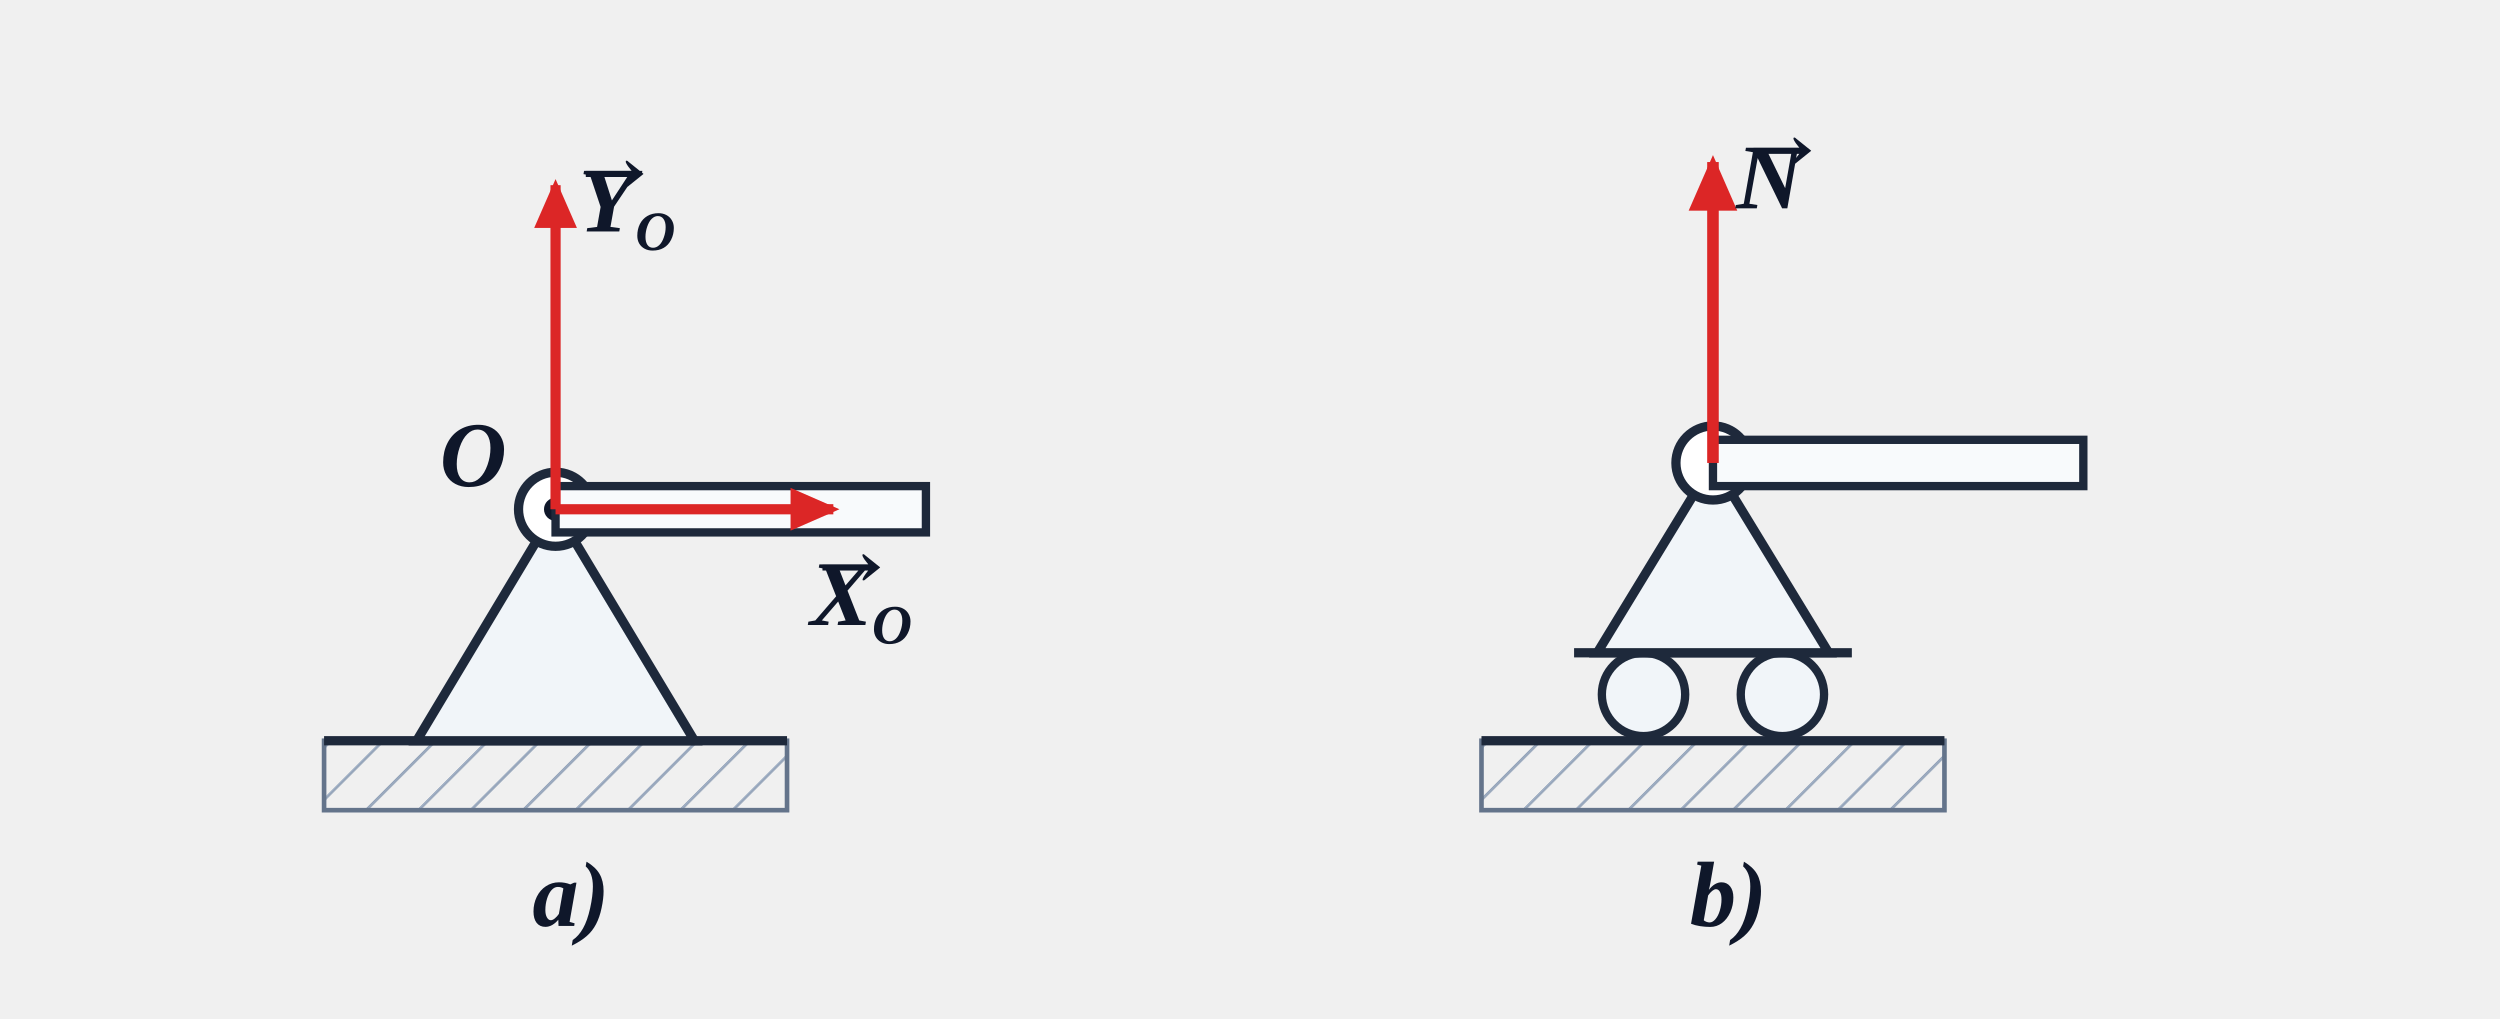
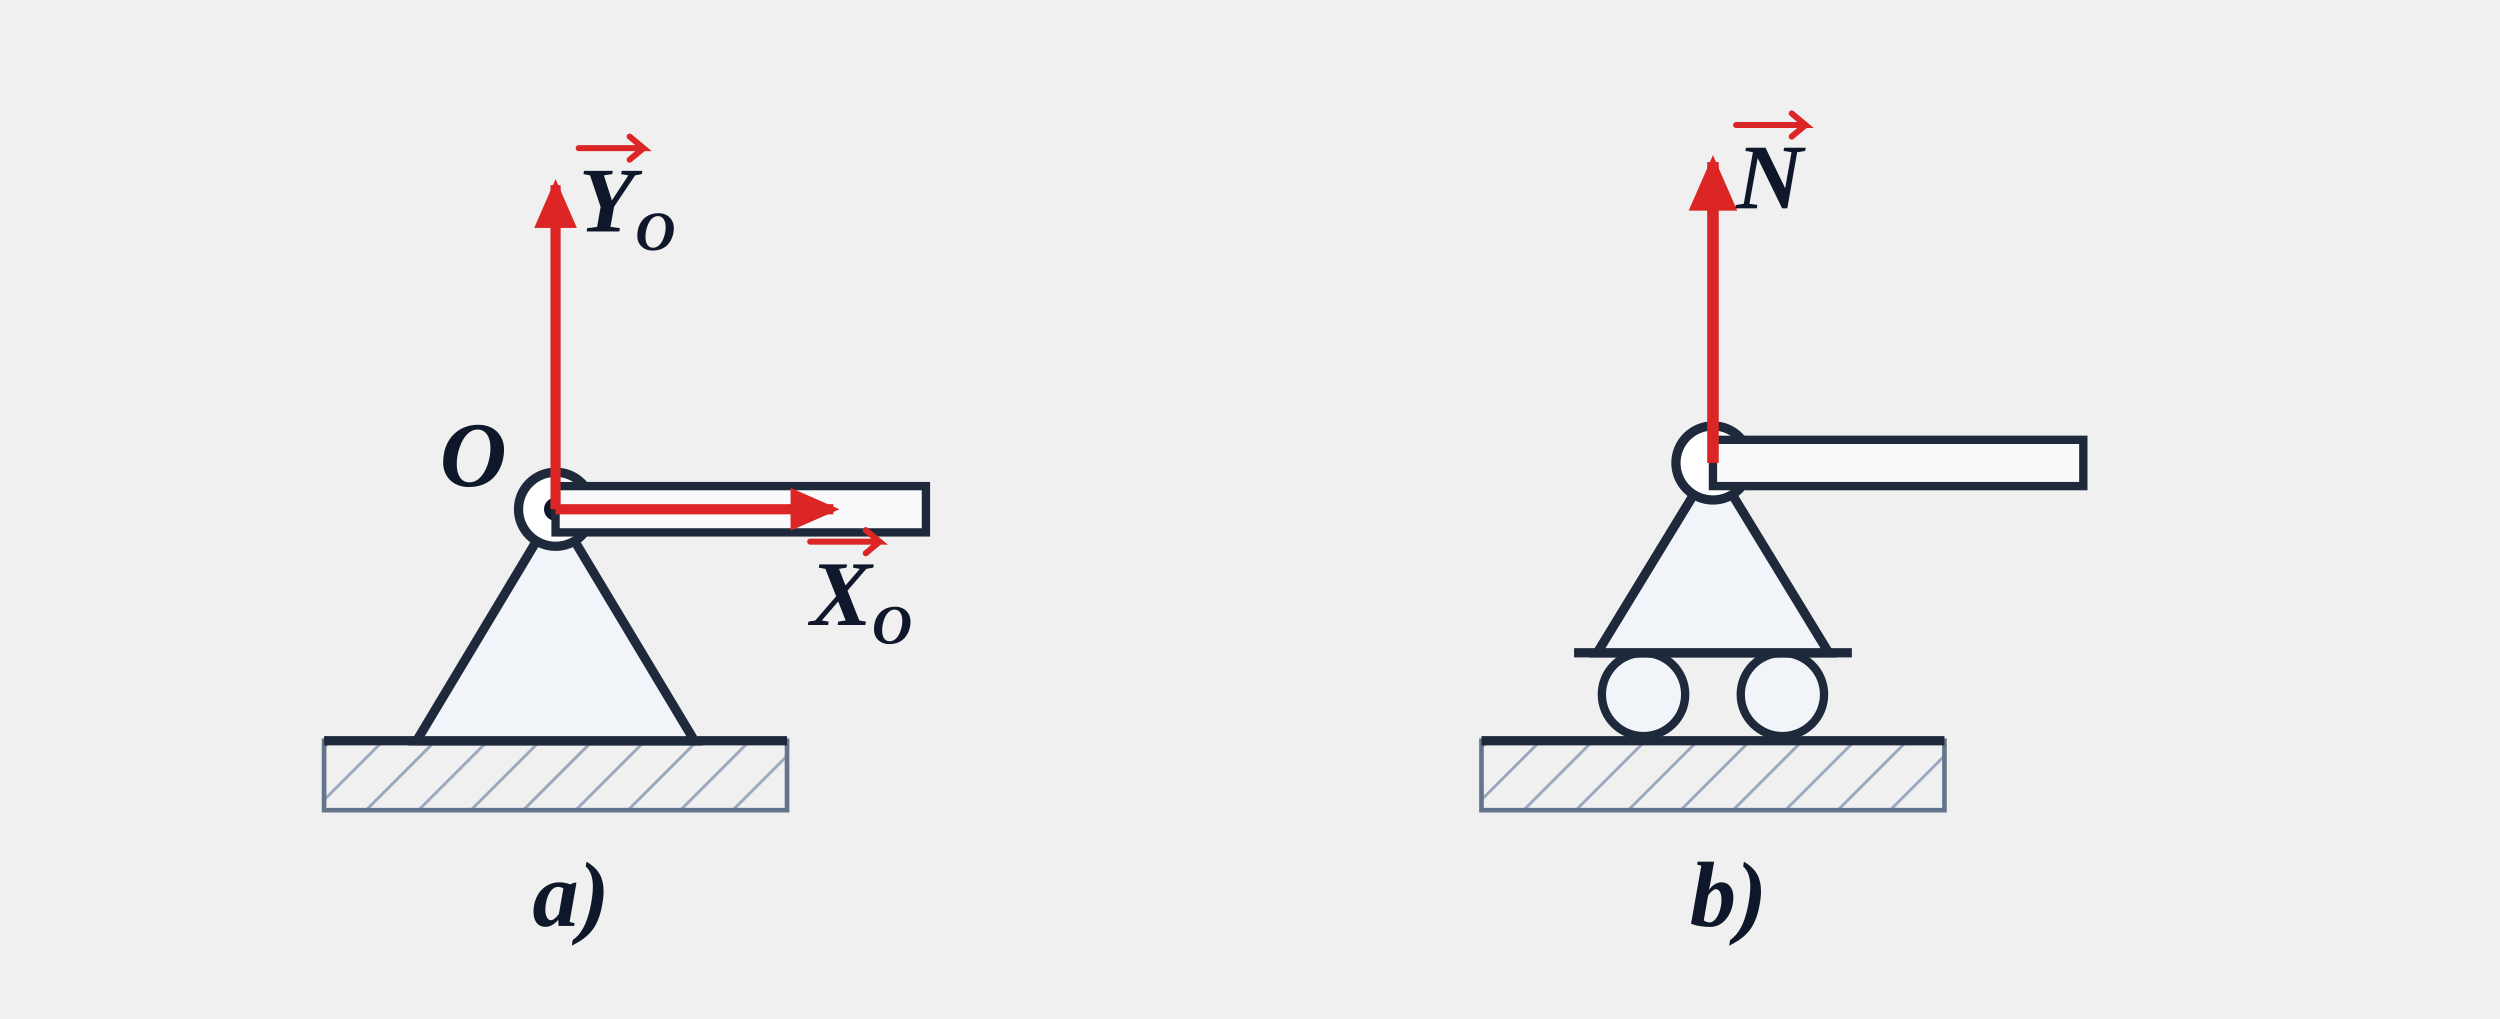
<svg xmlns="http://www.w3.org/2000/svg" viewBox="0 0 540 220" width="100%" height="100%">
  <defs>
    <marker id="arrow" viewBox="0 0 10 10" refX="7" refY="5" markerWidth="6" markerHeight="6" orient="auto-start-reverse">
      <path d="M 0 1.5 L 8 5 L 0 8.5 z" fill="#1e293b" />
    </marker>
    <marker id="arrow-blue" viewBox="0 0 10 10" refX="7" refY="5" markerWidth="6" markerHeight="6" orient="auto-start-reverse">
      <path d="M 0 1.5 L 8 5 L 0 8.5 z" fill="#2563eb" />
    </marker>
    <marker id="arrow-red" viewBox="0 0 10 10" refX="7" refY="5" markerWidth="6" markerHeight="6" orient="auto-start-reverse">
      <path d="M 0 1.5 L 8 5 L 0 8.5 z" fill="#dc2626" />
    </marker>
    <pattern id="hatch" width="8" height="8" patternTransform="rotate(45 0 0)" patternUnits="userSpaceOnUse">
      <line x1="0" y1="0" x2="0" y2="8" stroke="#94a3b8" stroke-width="1.2" />
    </pattern>
  </defs>
  <style>
-     text { font-family: 'Times New Roman', serif; }
+     text { font-family: 'Times New Roman', 'Cambria Math', serif; }
    .lbl { font-size: 18px; font-style: italic; fill: #0f172a; }
-     .lbl-sub { font-size: 14px; font-style: italic; fill: #0f172a; }
    .lbl-bold { font-size: 20px; font-style: italic; font-weight: bold; fill: #0f172a; }
    .vec { stroke: #2563eb; stroke-width: 2.2; }
    .axis { stroke: #64748b; stroke-width: 1.2; stroke-dasharray: 5,3; }
    .solid { stroke: #1e293b; stroke-width: 1.8; fill: #f8fafc; }
  </style>
  <g transform="translate(30, 20)">
    <rect x="40" y="140" width="100" height="15" fill="url(#hatch)" stroke="#64748b" />
    <line x1="40" y1="140" x2="140" y2="140" stroke="#1e293b" stroke-width="2" />
    <polygon points="90,90 60,140 120,140" fill="#f1f5f9" stroke="#1e293b" stroke-width="2" />
    <circle cx="90" cy="90" r="8" fill="#ffffff" stroke="#1e293b" stroke-width="2" />
    <circle cx="90" cy="90" r="2.5" fill="#0f172a" />
    <rect x="90" y="85" width="80" height="10" fill="#f8fafc" stroke="#1e293b" stroke-width="1.8" />
    <text x="65" y="85" class="lbl-bold">O</text>
    <line x1="90" y1="90" x2="150" y2="90" stroke="#dc2626" stroke-width="2.2" marker-end="url(#arrow-red)" />
-     <text x="145" y="115" class="lbl-bold" fill="#dc2626">X⃗<tspan font-size="12" dy="4">O</tspan>
-     </text>
+     <g>
+       <text x="145" y="115" class="lbl-bold" fill="#dc2626">X<tspan font-size="12" dy="4">O</tspan>
+       </text>
+       <path d="M 145 97 h 15 l -3 -2.5 m 3 2.5 l -3 2.5" fill="none" stroke="#dc2626" stroke-width="1.3" stroke-linecap="round" />
+     </g>
    <line x1="90" y1="90" x2="90" y2="20" stroke="#dc2626" stroke-width="2.2" marker-end="url(#arrow-red)" />
-     <text x="95" y="30" class="lbl-bold" fill="#dc2626">Y⃗<tspan font-size="12" dy="4">O</tspan>
-     </text>
+     <g>
+       <text x="95" y="30" class="lbl-bold" fill="#dc2626">Y<tspan font-size="12" dy="4">O</tspan>
+       </text>
+       <path d="M 95 12 h 14 l -3 -2.5 m 3 2.5 l -3 2.5" fill="none" stroke="#dc2626" stroke-width="1.3" stroke-linecap="round" />
+     </g>
    <text x="85" y="180" class="lbl-bold">a)</text>
  </g>
  <g transform="translate(280, 20)">
    <rect x="40" y="140" width="100" height="15" fill="url(#hatch)" stroke="#64748b" />
    <line x1="40" y1="140" x2="140" y2="140" stroke="#1e293b" stroke-width="2" />
    <circle cx="75" cy="130" r="9" fill="#f1f5f9" stroke="#1e293b" stroke-width="1.8" />
    <circle cx="105" cy="130" r="9" fill="#f1f5f9" stroke="#1e293b" stroke-width="1.8" />
    <line x1="60" y1="121" x2="120" y2="121" stroke="#1e293b" stroke-width="2" />
    <polygon points="90,80 65,121 115,121" fill="#f1f5f9" stroke="#1e293b" stroke-width="2" />
    <circle cx="90" cy="80" r="8" fill="#ffffff" stroke="#1e293b" stroke-width="2" />
    <rect x="90" y="75" width="80" height="10" fill="#f8fafc" stroke="#1e293b" stroke-width="1.8" />
    <line x1="90" y1="80" x2="90" y2="15" stroke="#dc2626" stroke-width="2.5" marker-end="url(#arrow-red)" />
-     <text x="95" y="25" class="lbl-bold" fill="#dc2626">N⃗</text>
+     <g>
+       <text x="95" y="25" class="lbl-bold" fill="#dc2626">N</text>
+       <path d="M 95 7 h 15 l -3 -2.5 m 3 2.5 l -3 2.5" fill="none" stroke="#dc2626" stroke-width="1.3" stroke-linecap="round" />
+     </g>
    <text x="85" y="180" class="lbl-bold">b)</text>
  </g>
</svg>
